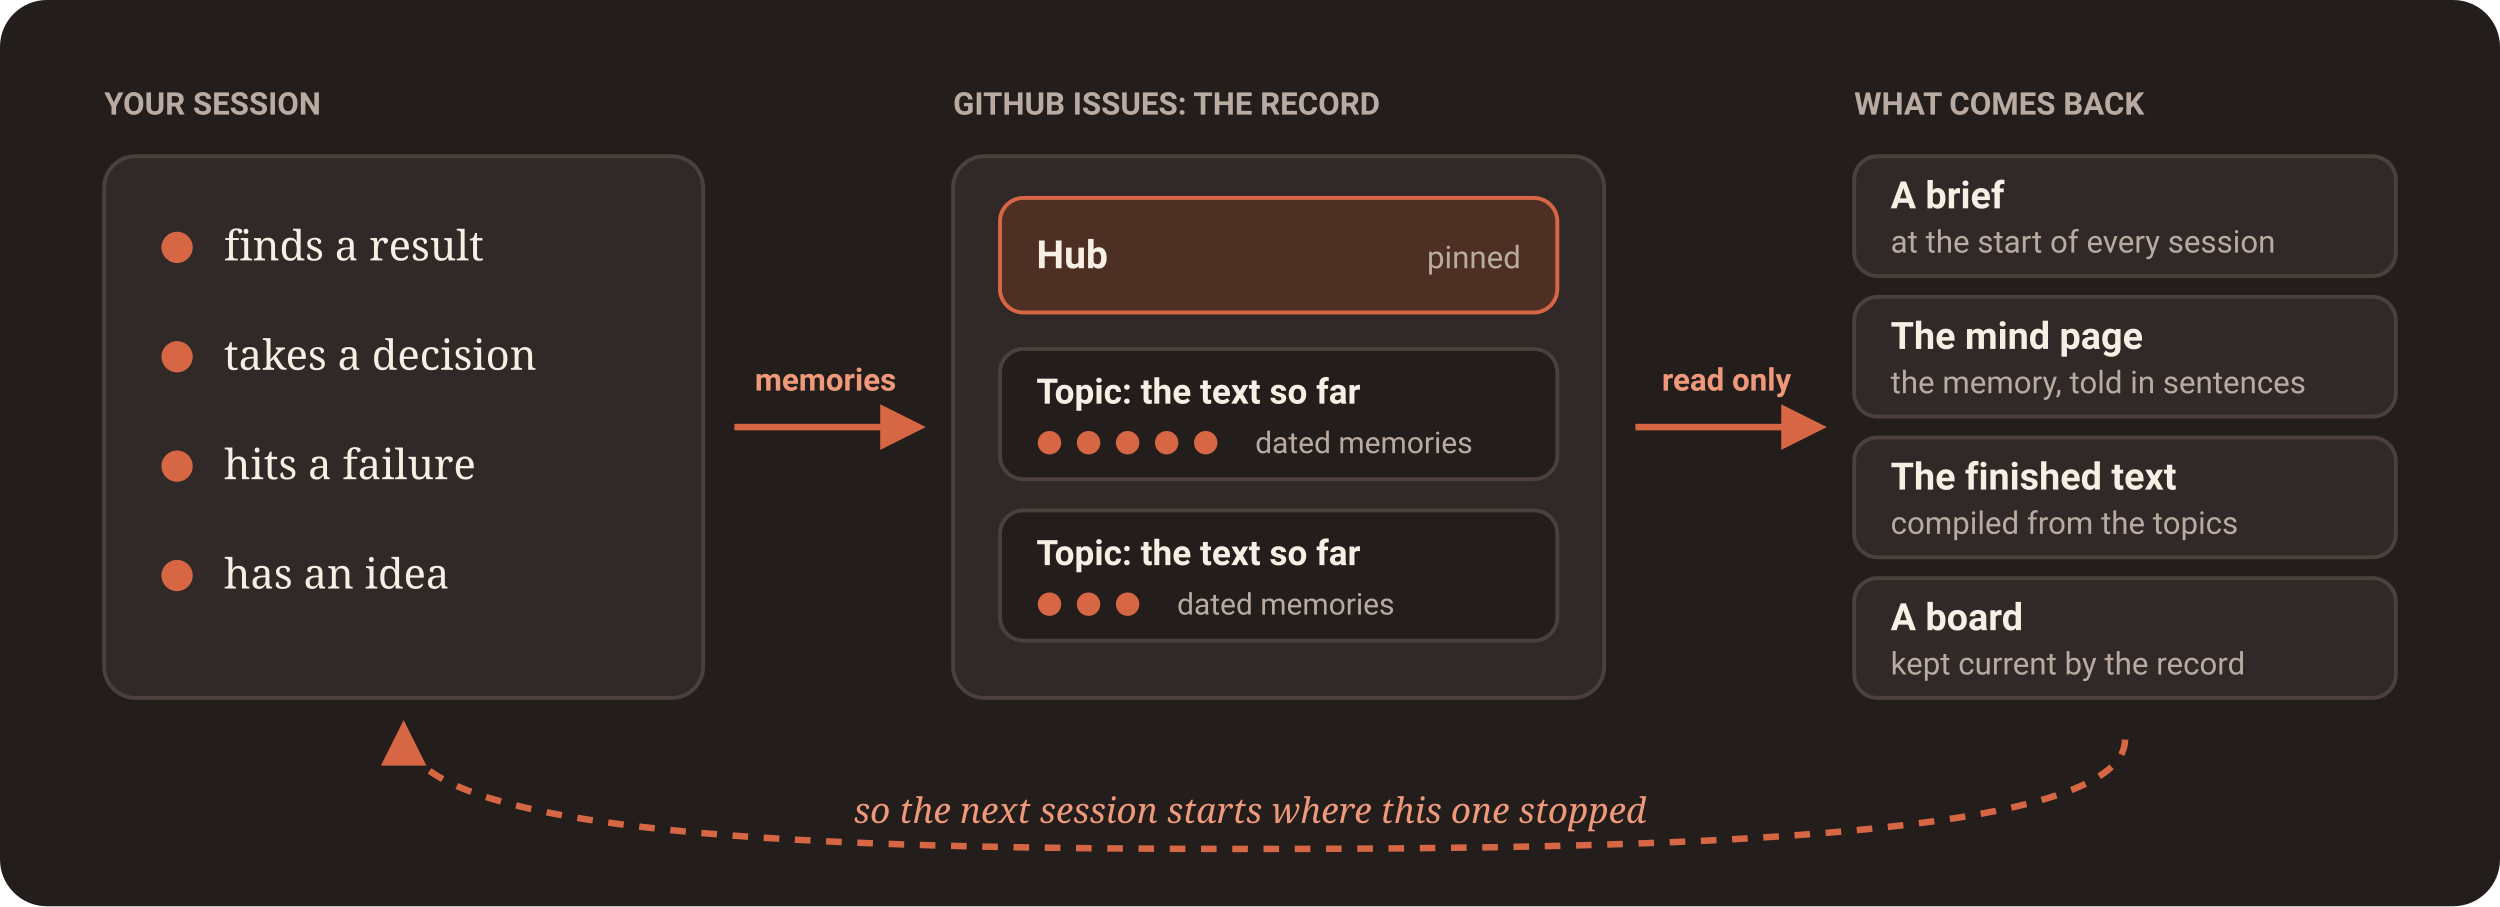
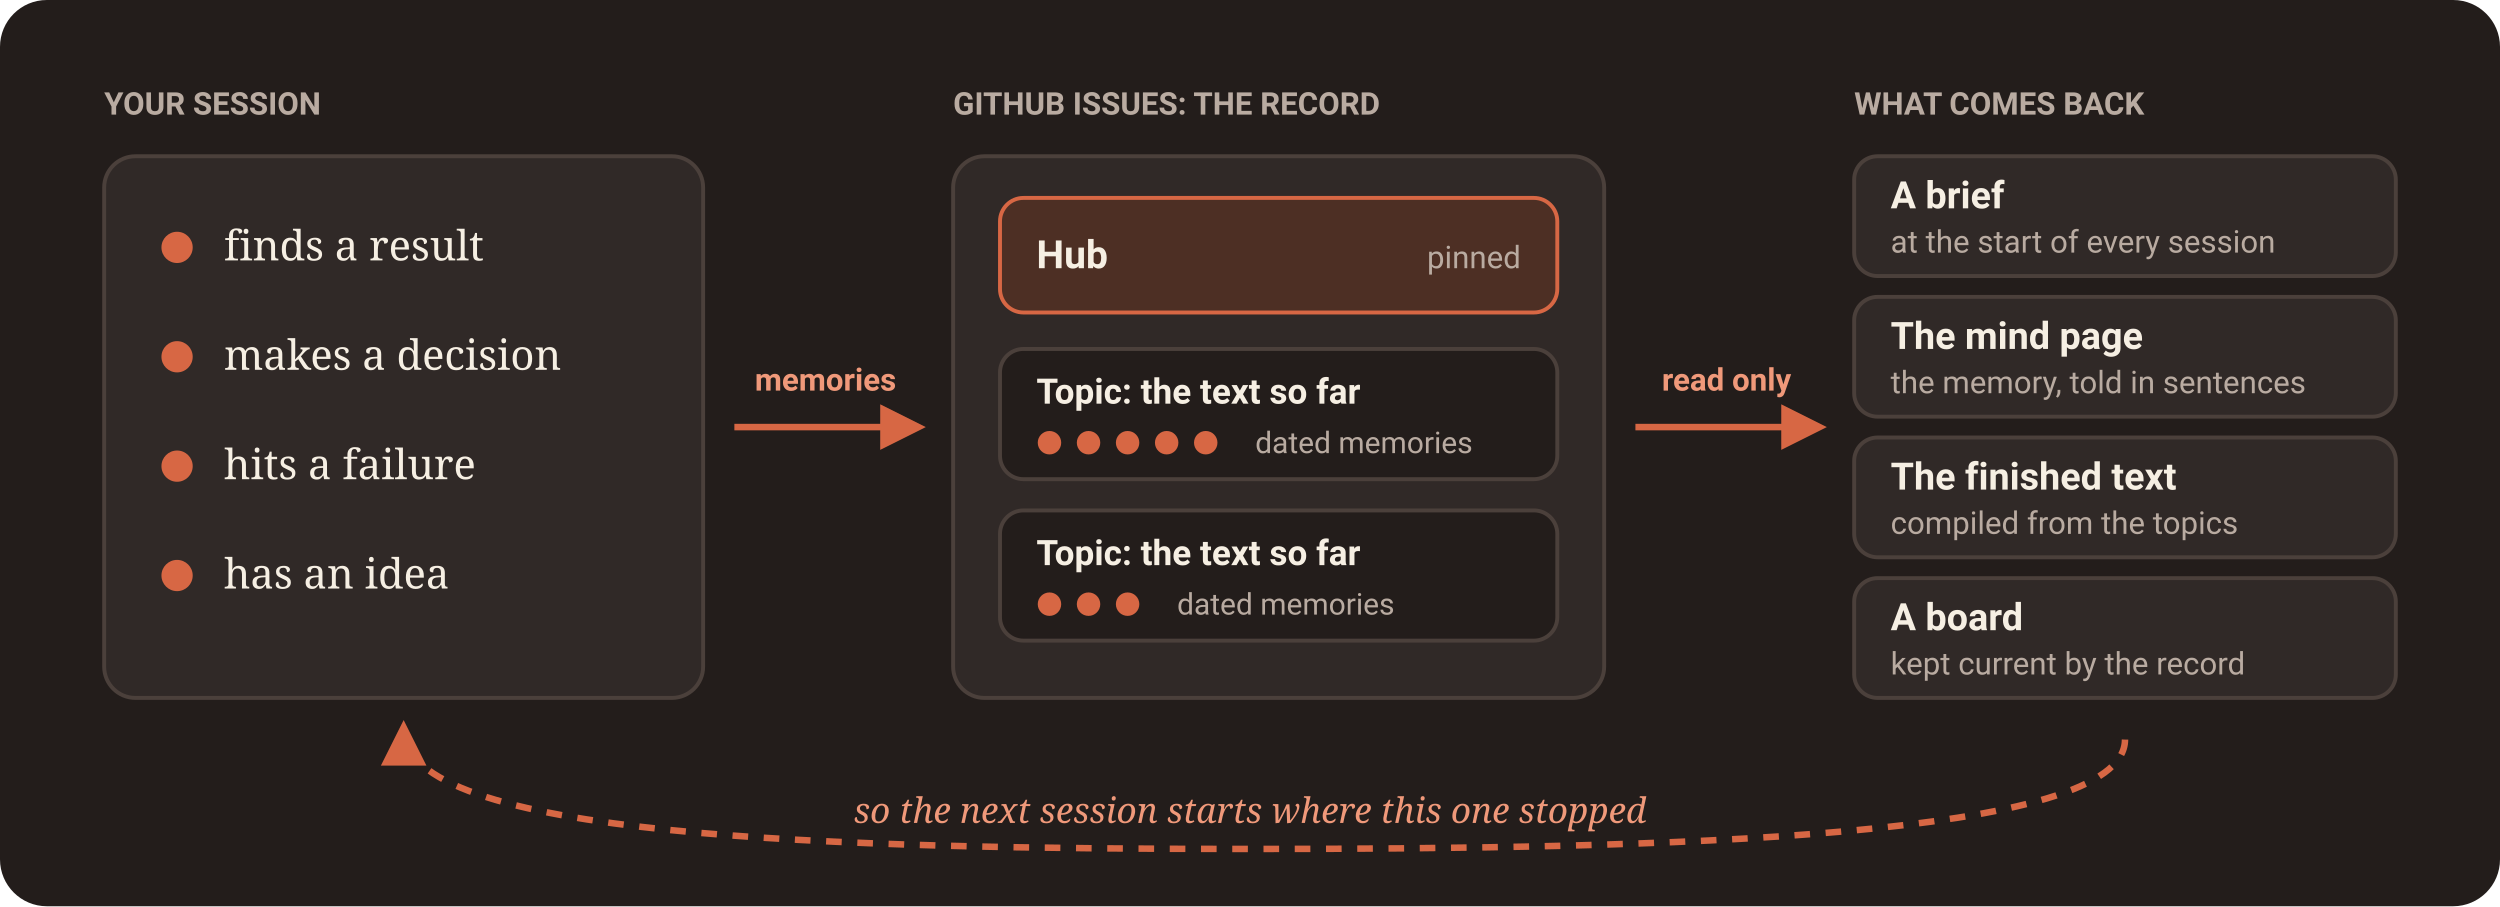
<svg xmlns="http://www.w3.org/2000/svg" viewBox="0 0 960 348" width="960" height="348" role="img" aria-label="How recortex works: a session writes memories to GitHub issues, and the record gives back a brief, the mind page, the finished text and a board">
  <defs>
    <marker id="a" viewBox="0 0 10 10" refX="8" refY="5" markerWidth="7" markerHeight="7" orient="auto-start-reverse">
      <path d="M0,0 L10,5 L0,10 Z" fill="#D76744" />
    </marker>
  </defs>
  <rect width="960" height="348" rx="18" fill="#231D1B" />
  <text x="40" y="44" font-size="12" font-weight="600" text-anchor="start" fill="#B9ABA1" font-family="system-ui,-apple-system,Segoe UI,Roboto,Noto Sans,Liberation Sans,sans-serif">YOUR SESSION</text>
  <rect x="40" y="60" width="230" height="208" rx="12" fill="#302927" stroke="#4B403B" stroke-width="1.5" />
  <circle cx="68" cy="95" r="6" fill="#D76744" />
  <text x="86" y="100" font-size="16" font-weight="400" text-anchor="start" fill="#F6EFE3" font-family="Charter,Bitstream Charter,Cambria,Noto Serif,Georgia,serif">finds a result</text>
  <circle cx="68" cy="137" r="6" fill="#D76744" />
-   <text x="86" y="142" font-size="16" font-weight="400" text-anchor="start" fill="#F6EFE3" font-family="Charter,Bitstream Charter,Cambria,Noto Serif,Georgia,serif">takes a decision</text>
+   <text x="86" y="142" font-size="16" font-weight="400" text-anchor="start" fill="#F6EFE3" font-family="Charter,Bitstream Charter,Cambria,Noto Serif,Georgia,serif">makes a decision</text>
  <circle cx="68" cy="179" r="6" fill="#D76744" />
  <text x="86" y="184" font-size="16" font-weight="400" text-anchor="start" fill="#F6EFE3" font-family="Charter,Bitstream Charter,Cambria,Noto Serif,Georgia,serif">hits a failure</text>
  <circle cx="68" cy="221" r="6" fill="#D76744" />
  <text x="86" y="226" font-size="16" font-weight="400" text-anchor="start" fill="#F6EFE3" font-family="Charter,Bitstream Charter,Cambria,Noto Serif,Georgia,serif">has an idea</text>
  <line x1="282" y1="164" x2="352" y2="164" stroke="#D76744" stroke-width="2.5" marker-end="url(#a)" />
  <text x="317" y="150" font-size="12" font-weight="600" text-anchor="middle" fill="#F0997A" font-family="system-ui,-apple-system,Segoe UI,Roboto,Noto Sans,Liberation Sans,sans-serif">memories</text>
  <text x="366" y="44" font-size="12" font-weight="600" text-anchor="start" fill="#B9ABA1" font-family="system-ui,-apple-system,Segoe UI,Roboto,Noto Sans,Liberation Sans,sans-serif">GITHUB ISSUES: THE RECORD</text>
  <rect x="366" y="60" width="250" height="208" rx="12" fill="#302927" stroke="#4B403B" stroke-width="1.5" />
  <rect x="384" y="76" width="214" height="44" rx="9" fill="#4D2F24" stroke="#D76744" stroke-width="1.5" />
  <text x="398" y="103" font-size="15" font-weight="600" text-anchor="start" fill="#F6EFE3" font-family="system-ui,-apple-system,Segoe UI,Roboto,Noto Sans,Liberation Sans,sans-serif">Hub</text>
  <text x="584" y="103" font-size="12" font-weight="400" text-anchor="end" fill="#B9ABA1" font-family="system-ui,-apple-system,Segoe UI,Roboto,Noto Sans,Liberation Sans,sans-serif">pinned</text>
  <rect x="384" y="134" width="214" height="50" rx="9" fill="#231D1B" stroke="#4B403B" stroke-width="1.5" />
  <text x="398" y="155" font-size="13.5" font-weight="600" text-anchor="start" fill="#F6EFE3" font-family="system-ui,-apple-system,Segoe UI,Roboto,Noto Sans,Liberation Sans,sans-serif">Topic: the text so far</text>
  <circle cx="403" cy="170" r="4.5" fill="#D76744" />
  <circle cx="418" cy="170" r="4.5" fill="#D76744" />
  <circle cx="433" cy="170" r="4.5" fill="#D76744" />
  <circle cx="448" cy="170" r="4.5" fill="#D76744" />
  <circle cx="463" cy="170" r="4.5" fill="#D76744" />
  <text x="482" y="174" font-size="11.5" font-weight="400" text-anchor="start" fill="#B9ABA1" font-family="system-ui,-apple-system,Segoe UI,Roboto,Noto Sans,Liberation Sans,sans-serif">dated memories</text>
  <rect x="384" y="196" width="214" height="50" rx="9" fill="#231D1B" stroke="#4B403B" stroke-width="1.5" />
  <text x="398" y="217" font-size="13.5" font-weight="600" text-anchor="start" fill="#F6EFE3" font-family="system-ui,-apple-system,Segoe UI,Roboto,Noto Sans,Liberation Sans,sans-serif">Topic: the text so far</text>
  <circle cx="403" cy="232" r="4.5" fill="#D76744" />
  <circle cx="418" cy="232" r="4.5" fill="#D76744" />
  <circle cx="433" cy="232" r="4.5" fill="#D76744" />
  <text x="452" y="236" font-size="11.5" font-weight="400" text-anchor="start" fill="#B9ABA1" font-family="system-ui,-apple-system,Segoe UI,Roboto,Noto Sans,Liberation Sans,sans-serif">dated memories</text>
  <line x1="628" y1="164" x2="698" y2="164" stroke="#D76744" stroke-width="2.5" marker-end="url(#a)" />
  <text x="663" y="150" font-size="12" font-weight="600" text-anchor="middle" fill="#F0997A" font-family="system-ui,-apple-system,Segoe UI,Roboto,Noto Sans,Liberation Sans,sans-serif">read only</text>
  <text x="712" y="44" font-size="12" font-weight="600" text-anchor="start" fill="#B9ABA1" font-family="system-ui,-apple-system,Segoe UI,Roboto,Noto Sans,Liberation Sans,sans-serif">WHAT COMES BACK</text>
  <rect x="712" y="60" width="208" height="46" rx="9" fill="#302927" stroke="#4B403B" stroke-width="1.5" />
  <text x="726" y="80" font-size="14.5" font-weight="600" text-anchor="start" fill="#F6EFE3" font-family="system-ui,-apple-system,Segoe UI,Roboto,Noto Sans,Liberation Sans,sans-serif">A brief</text>
  <text x="726" y="97" font-size="12" font-weight="400" text-anchor="start" fill="#B9ABA1" font-family="system-ui,-apple-system,Segoe UI,Roboto,Noto Sans,Liberation Sans,sans-serif">at the start of every session</text>
  <rect x="712" y="114" width="208" height="46" rx="9" fill="#302927" stroke="#4B403B" stroke-width="1.5" />
  <text x="726" y="134" font-size="14.5" font-weight="600" text-anchor="start" fill="#F6EFE3" font-family="system-ui,-apple-system,Segoe UI,Roboto,Noto Sans,Liberation Sans,sans-serif">The mind page</text>
  <text x="726" y="151" font-size="12" font-weight="400" text-anchor="start" fill="#B9ABA1" font-family="system-ui,-apple-system,Segoe UI,Roboto,Noto Sans,Liberation Sans,sans-serif">the memory, told in sentences</text>
  <rect x="712" y="168" width="208" height="46" rx="9" fill="#302927" stroke="#4B403B" stroke-width="1.5" />
  <text x="726" y="188" font-size="14.5" font-weight="600" text-anchor="start" fill="#F6EFE3" font-family="system-ui,-apple-system,Segoe UI,Roboto,Noto Sans,Liberation Sans,sans-serif">The finished text</text>
  <text x="726" y="205" font-size="12" font-weight="400" text-anchor="start" fill="#B9ABA1" font-family="system-ui,-apple-system,Segoe UI,Roboto,Noto Sans,Liberation Sans,sans-serif">compiled from the topics</text>
  <rect x="712" y="222" width="208" height="46" rx="9" fill="#302927" stroke="#4B403B" stroke-width="1.5" />
  <text x="726" y="242" font-size="14.5" font-weight="600" text-anchor="start" fill="#F6EFE3" font-family="system-ui,-apple-system,Segoe UI,Roboto,Noto Sans,Liberation Sans,sans-serif">A board</text>
  <text x="726" y="259" font-size="12" font-weight="400" text-anchor="start" fill="#B9ABA1" font-family="system-ui,-apple-system,Segoe UI,Roboto,Noto Sans,Liberation Sans,sans-serif">kept current by the record</text>
  <path d="M816,284 C816,322 640,326 480,326 C320,326 155,322 155,280" fill="none" stroke="#D76744" stroke-width="2.5" stroke-dasharray="6 6" marker-end="url(#a)" />
  <text x="480" y="316" font-size="13.5" font-weight="400" text-anchor="middle" fill="#F0997A" font-family="Charter,Bitstream Charter,Cambria,Noto Serif,Georgia,serif" font-style="italic">so the next session starts where this one stopped</text>
</svg>
